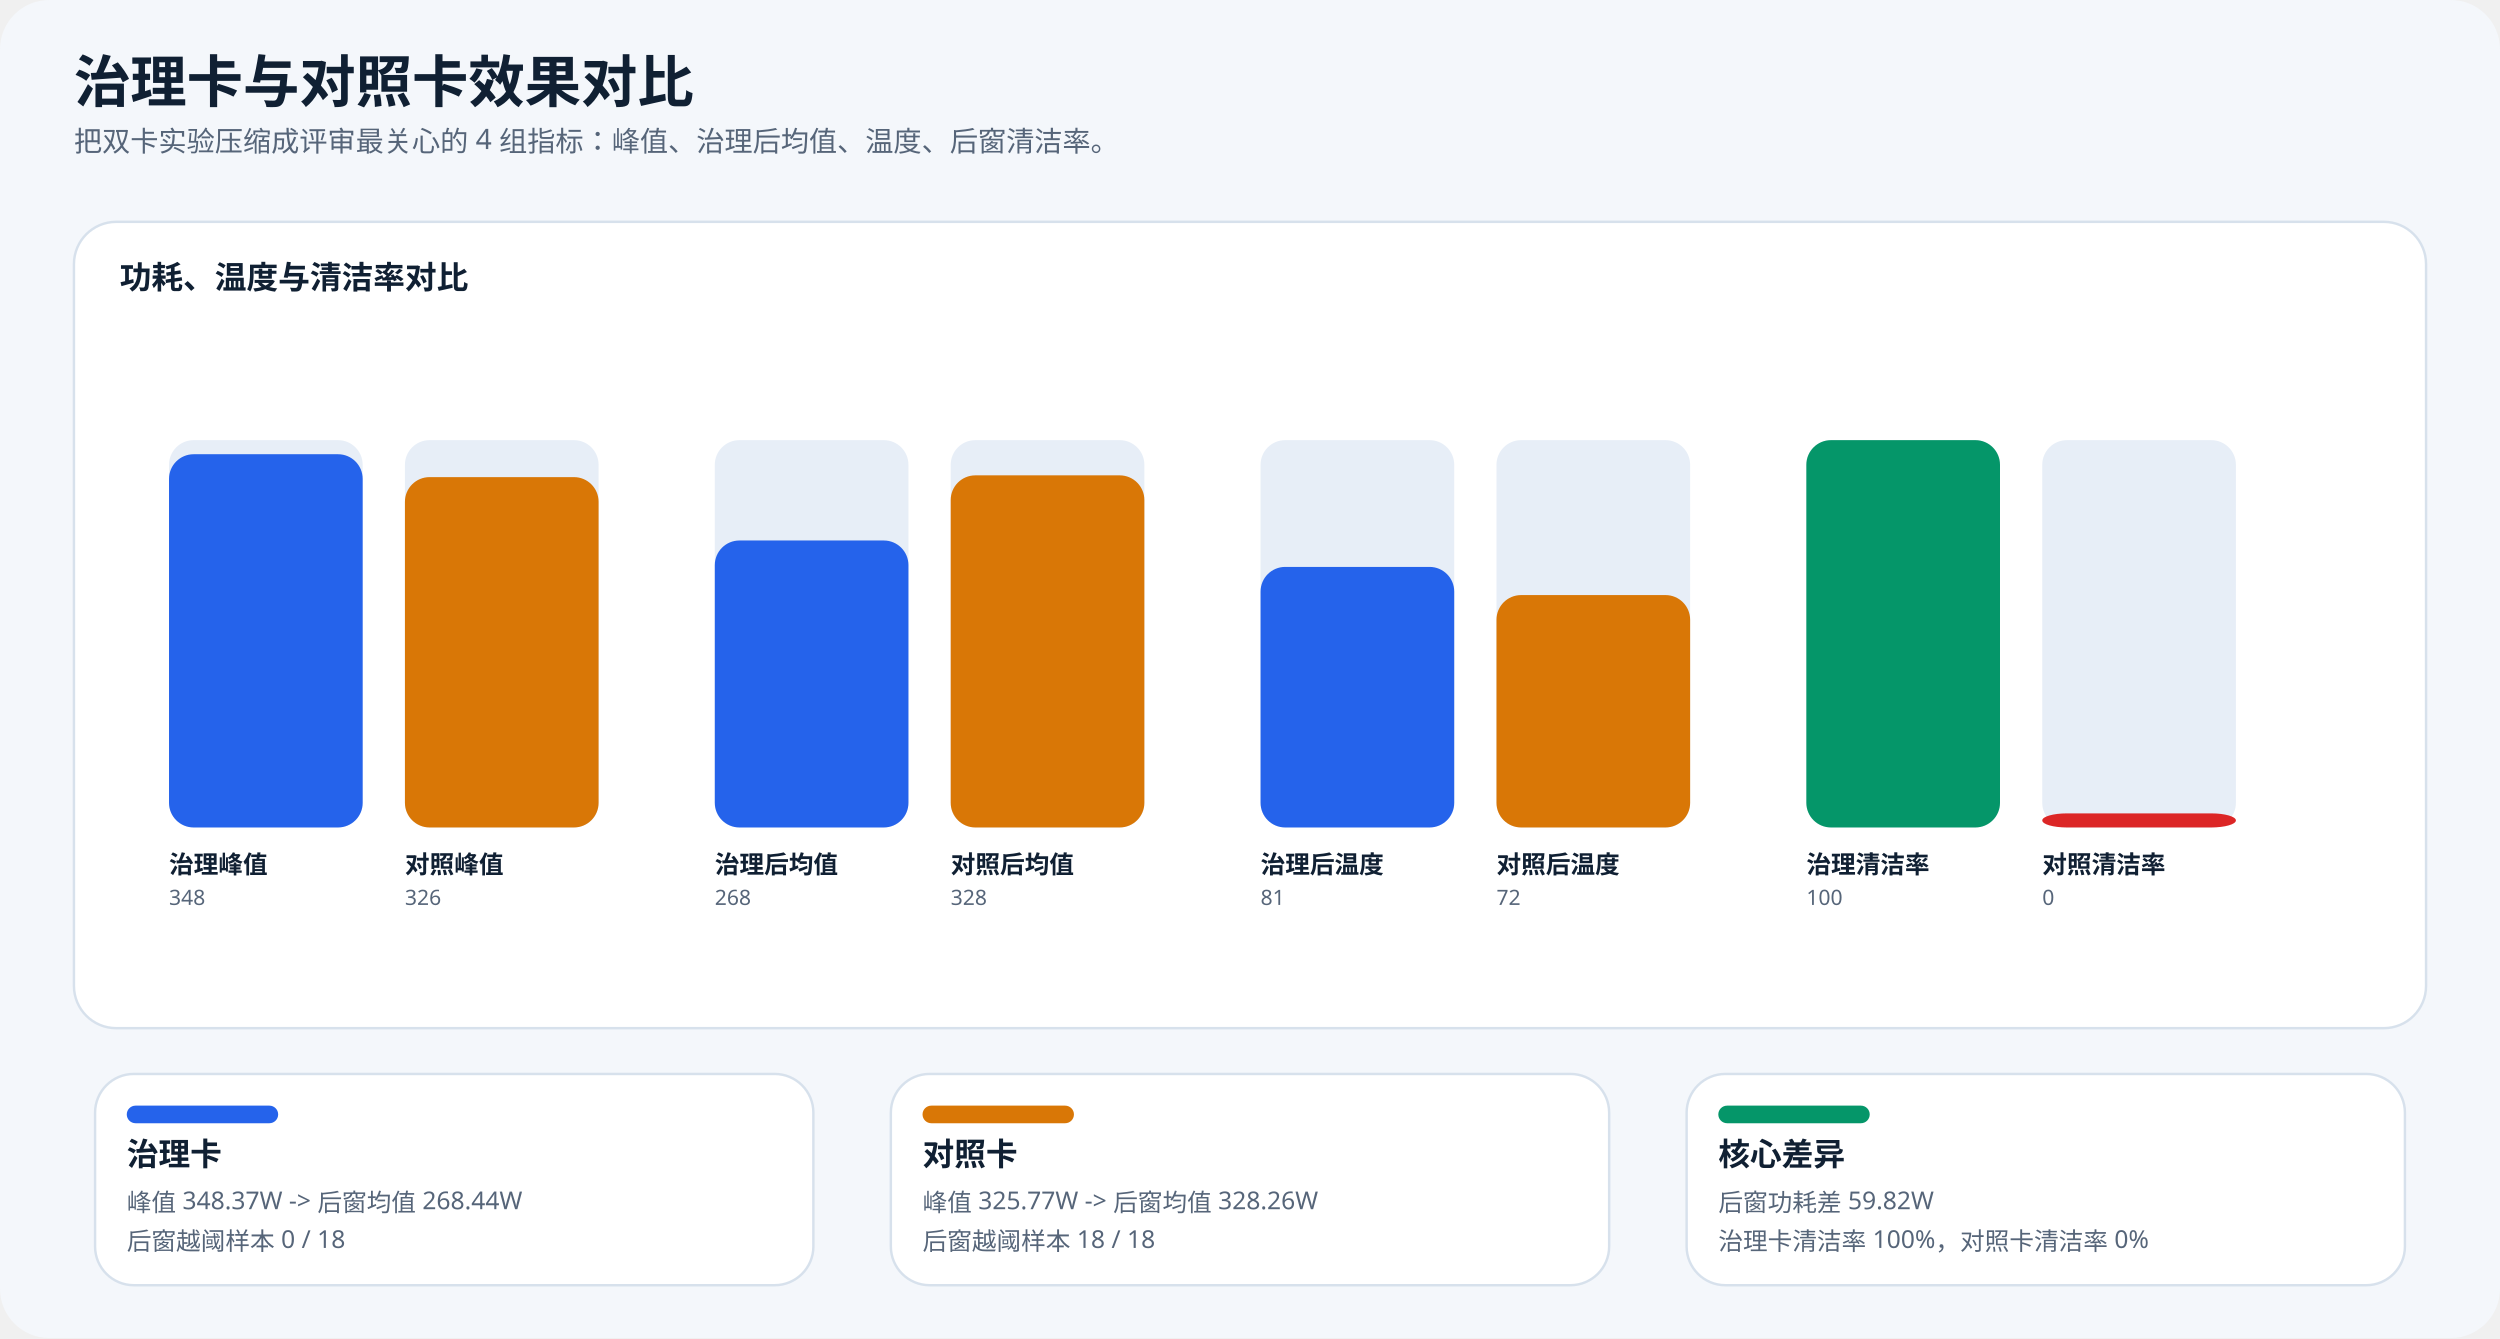
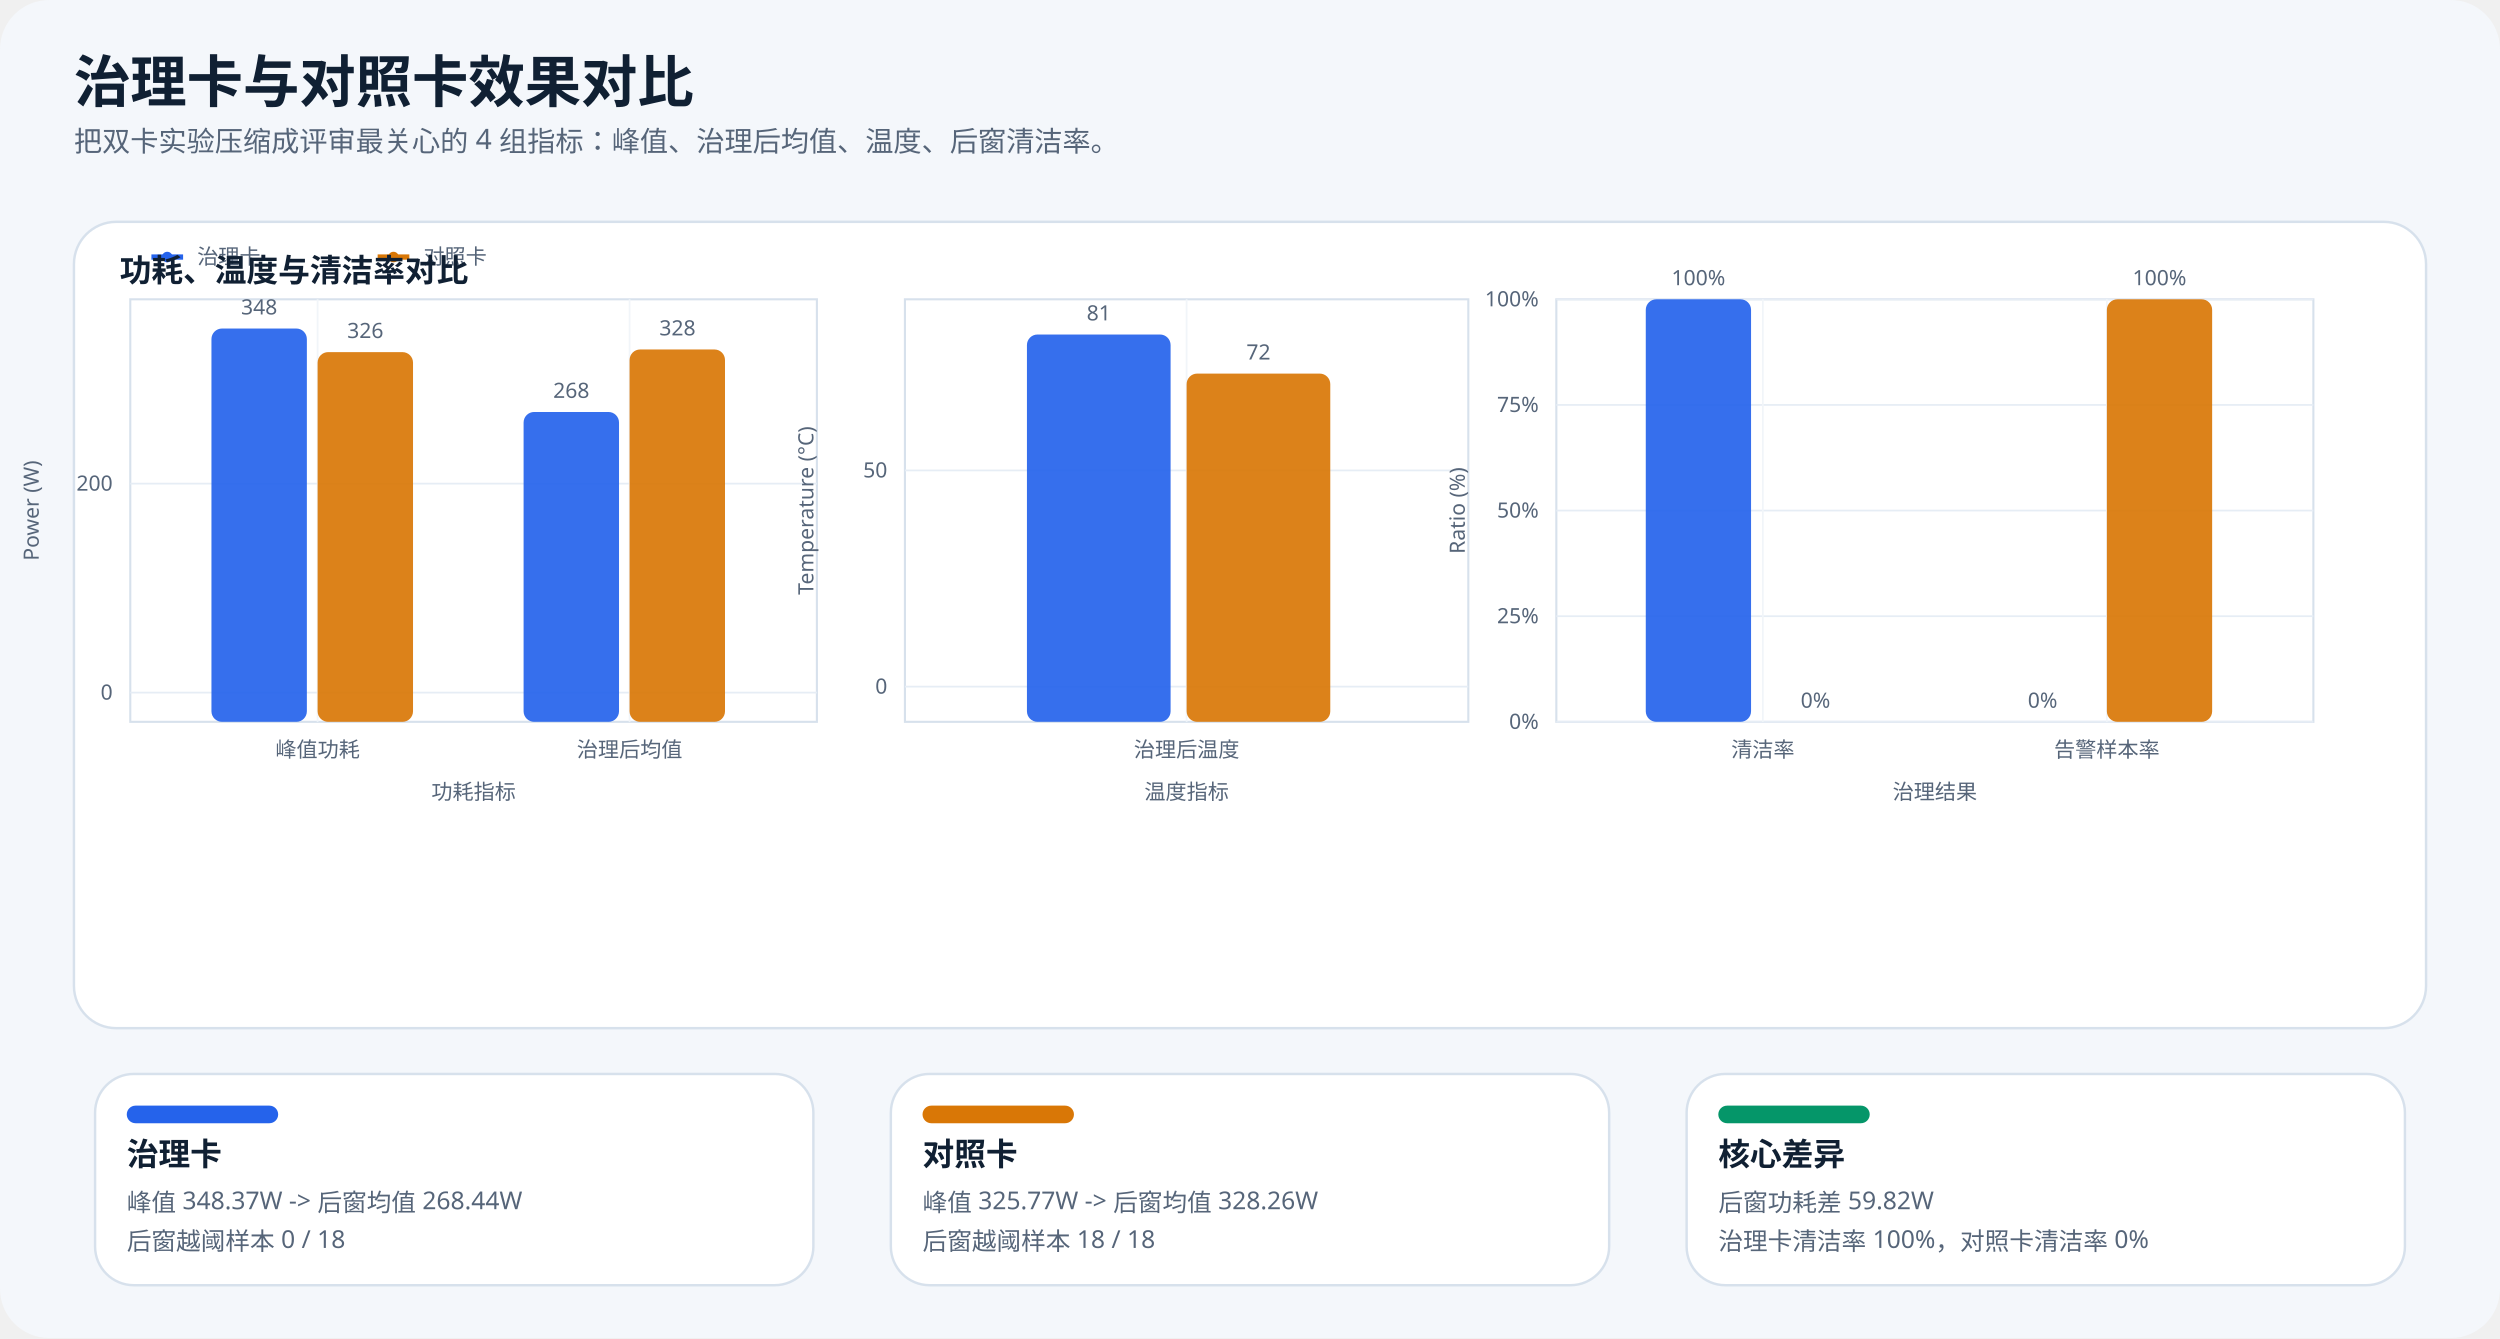
<svg xmlns="http://www.w3.org/2000/svg" width="1420" height="760" viewBox="0 0 1420 760">
  <style>.bg{fill:#F4F7FB}.card{fill:#FFFFFF;stroke:#D7E1EC;stroke-width:1.4}.title{font:700 32px 'Microsoft YaHei','Noto Sans SC',sans-serif;fill:#102033}.subtitle{font:500 16px 'Microsoft YaHei','Noto Sans SC',sans-serif;fill:#566579}.h{font:700 18px 'Microsoft YaHei','Noto Sans SC',sans-serif;fill:#102033}.p{font:500 14px 'Microsoft YaHei','Noto Sans SC',sans-serif;fill:#566579}.s{font:500 12px 'Microsoft YaHei','Noto Sans SC',sans-serif;fill:#566579}.k{font:700 14px 'Microsoft YaHei','Noto Sans SC',sans-serif;fill:#102033}</style>
  <rect class="bg" x="0" y="0" width="1420" height="760" rx="28" />
  <text class="title" x="42" y="58">治理卡与对照卡效果对比</text>
  <text class="subtitle" x="42" y="86">把双卡实验压缩成评审最关心的 4 组指标：峰值、治理后均值、温度、后窗清洁率。</text>
  <rect class="card" x="42" y="126" width="1336" height="458" rx="24" />
-   <text class="h" x="68" y="164">功耗、温度与清洁率对比</text>
-   <rect x="96" y="250" width="110" height="220" rx="14" fill="#E7EEF7" />
-   <rect x="96" y="258" width="110" height="212" rx="14" fill="#2563EB" />
-   <text class="k" x="96" y="496">治理峰值</text>
-   <text class="s" x="96" y="514">348</text>
-   <rect x="230" y="250" width="110" height="220" rx="14" fill="#E7EEF7" />
-   <rect x="230" y="271" width="110" height="199" rx="14" fill="#D97706" />
-   <text class="k" x="230" y="496">对照峰值</text>
-   <text class="s" x="230" y="514">326</text>
-   <rect x="406" y="250" width="110" height="220" rx="14" fill="#E7EEF7" />
-   <rect x="406" y="307" width="110" height="163" rx="14" fill="#2563EB" />
-   <text class="k" x="406" y="496">治理后均值</text>
-   <text class="s" x="406" y="514">268</text>
-   <rect x="540" y="250" width="110" height="220" rx="14" fill="#E7EEF7" />
-   <rect x="540" y="270" width="110" height="200" rx="14" fill="#D97706" />
-   <text class="k" x="540" y="496">对照后均值</text>
-   <text class="s" x="540" y="514">328</text>
-   <rect x="716" y="250" width="110" height="220" rx="14" fill="#E7EEF7" />
-   <rect x="716" y="322" width="110" height="148" rx="14" fill="#2563EB" />
-   <text class="k" x="716" y="496">治理后温度</text>
-   <text class="s" x="716" y="514">81</text>
-   <rect x="850" y="250" width="110" height="220" rx="14" fill="#E7EEF7" />
-   <rect x="850" y="338" width="110" height="132" rx="14" fill="#D97706" />
-   <text class="k" x="850" y="496">对照后温度</text>
-   <text class="s" x="850" y="514">72</text>
-   <rect x="1026" y="250" width="110" height="220" rx="14" fill="#E7EEF7" />
-   <rect x="1026" y="250" width="110" height="220" rx="14" fill="#059669" />
-   <text class="k" x="1026" y="496">治理清洁率</text>
-   <text class="s" x="1026" y="514">100</text>
-   <rect x="1160" y="250" width="110" height="220" rx="14" fill="#E7EEF7" />
-   <rect x="1160" y="462" width="110" height="8" rx="14" fill="#DC2626" />
-   <text class="k" x="1160" y="496">对照清洁率</text>
-   <text class="s" x="1160" y="514">0</text>
+   <rect x="74.0" y="170.0" width="390.0" height="240.0" fill="#FFFFFF" stroke="#D7E1EC" stroke-width="1.2" />
+   <line x1="74.0" y1="393.4" x2="464.0" y2="393.4" stroke="#E6EDF5" stroke-width="1" />
+   <text class="s" x="64.0" y="397.4" text-anchor="end">0</text>
+   <line x1="74.0" y1="274.7" x2="464.0" y2="274.7" stroke="#E6EDF5" stroke-width="1" />
+   <text class="s" x="64.0" y="278.7" text-anchor="end">200</text>
+   <line x1="180.4" y1="170.0" x2="180.4" y2="410.0" stroke="#F1F5F9" stroke-width="1" />
+   <text class="s" x="180.4" y="430.0" text-anchor="middle">峰值功耗</text>
+   <line x1="357.6" y1="170.0" x2="357.6" y2="410.0" stroke="#F1F5F9" stroke-width="1" />
+   <text class="s" x="357.6" y="430.0" text-anchor="middle">治理后均值</text>
+   <text class="s" x="269.0" y="454.0" text-anchor="middle">功耗指标</text>
+   <text class="s" x="22.0" y="290.0" text-anchor="middle" transform="rotate(-90 22.0 290.0)">Power (W)</text>
+   <rect x="120.1" y="186.6" width="54.2" height="223.4" rx="6" fill="#2563EB" opacity="0.92" />
+   <text class="s" x="147.2" y="178.6" text-anchor="middle">348</text>
+   <rect x="180.4" y="200.0" width="54.2" height="210.0" rx="6" fill="#D97706" opacity="0.92" />
+   <text class="s" x="207.5" y="192.0" text-anchor="middle">326</text>
+   <rect x="297.4" y="234.0" width="54.2" height="176.0" rx="6" fill="#2563EB" opacity="0.92" />
+   <text class="s" x="324.5" y="226.0" text-anchor="middle">268</text>
+   <rect x="357.6" y="198.5" width="54.2" height="211.5" rx="6" fill="#D97706" opacity="0.92" />
+   <text class="s" x="384.8" y="190.5" text-anchor="middle">328</text>
+   <rect x="514.0" y="170.0" width="320.0" height="240.0" fill="#FFFFFF" stroke="#D7E1EC" stroke-width="1.2" />
+   <line x1="514.0" y1="390.0" x2="834.0" y2="390.0" stroke="#E6EDF5" stroke-width="1" />
+   <text class="s" x="504.0" y="394.0" text-anchor="end">0</text>
+   <line x1="514.0" y1="267.2" x2="834.0" y2="267.2" stroke="#E6EDF5" stroke-width="1" />
+   <text class="s" x="504.0" y="271.2" text-anchor="end">50</text>
+   <line x1="674.0" y1="170.0" x2="674.0" y2="410.0" stroke="#F1F5F9" stroke-width="1" />
+   <text class="s" x="674.0" y="430.0" text-anchor="middle">治理后温度</text>
+   <text class="s" x="674.0" y="454.0" text-anchor="middle">温度指标</text>
+   <text class="s" x="462.0" y="290.0" text-anchor="middle" transform="rotate(-90 462.0 290.0)">Temperature (°C)</text>
+   <rect x="583.3" y="190.0" width="81.6" height="220.0" rx="6" fill="#2563EB" opacity="0.92" />
+   <text class="s" x="624.1" y="182.0" text-anchor="middle">81</text>
+   <rect x="674.0" y="212.2" width="81.6" height="197.8" rx="6" fill="#D97706" opacity="0.92" />
+   <text class="s" x="714.8" y="204.2" text-anchor="middle">72</text>
+   <rect x="884.0" y="170.0" width="430.0" height="240.0" fill="#FFFFFF" stroke="#D7E1EC" stroke-width="1.2" />
+   <line x1="884.0" y1="410.0" x2="1314.0" y2="410.0" stroke="#E6EDF5" stroke-width="1" />
+   <text class="s" x="874.0" y="414.0" text-anchor="end">0%</text>
+   <line x1="884.0" y1="350.0" x2="1314.0" y2="350.0" stroke="#E6EDF5" stroke-width="1" />
+   <text class="s" x="874.0" y="354.0" text-anchor="end">25%</text>
+   <line x1="884.0" y1="290.0" x2="1314.0" y2="290.0" stroke="#E6EDF5" stroke-width="1" />
+   <text class="s" x="874.0" y="294.0" text-anchor="end">50%</text>
+   <line x1="884.0" y1="230.0" x2="1314.0" y2="230.0" stroke="#E6EDF5" stroke-width="1" />
+   <text class="s" x="874.0" y="234.0" text-anchor="end">75%</text>
+   <line x1="884.0" y1="170.0" x2="1314.0" y2="170.0" stroke="#E6EDF5" stroke-width="1" />
+   <text class="s" x="874.0" y="174.0" text-anchor="end">100%</text>
+   <line x1="1001.3" y1="170.0" x2="1001.3" y2="410.0" stroke="#F1F5F9" stroke-width="1" />
+   <text class="s" x="1001.3" y="430.0" text-anchor="middle">清洁率</text>
+   <line x1="1196.7" y1="170.0" x2="1196.7" y2="410.0" stroke="#F1F5F9" stroke-width="1" />
+   <text class="s" x="1196.7" y="430.0" text-anchor="middle">告警样本率</text>
+   <text class="s" x="1099.0" y="454.0" text-anchor="middle">治理结果</text>
+   <text class="s" x="832.0" y="290.0" text-anchor="middle" transform="rotate(-90 832.0 290.0)">Ratio (%)</text>
+   <rect x="934.8" y="170.0" width="59.8" height="240.0" rx="6" fill="#2563EB" opacity="0.92" />
+   <text class="s" x="964.7" y="162.0" text-anchor="middle">100%</text>
+   <rect x="1001.3" y="410.0" width="59.8" height="0.0" rx="6" fill="#D97706" opacity="0.92" />
+   <text class="s" x="1031.2" y="402.0" text-anchor="middle">0%</text>
+   <rect x="1130.3" y="410.0" width="59.8" height="0.0" rx="6" fill="#2563EB" opacity="0.92" />
+   <text class="s" x="1160.2" y="402.0" text-anchor="middle">0%</text>
+   <rect x="1196.7" y="170.0" width="59.8" height="240.0" rx="6" fill="#D97706" opacity="0.92" />
+   <text class="s" x="1226.6" y="162.0" text-anchor="middle">100%</text>
+   <line x1="86.0" y1="146.0" x2="104.0" y2="146.0" stroke="#2563EB" stroke-width="3" />
+   <circle cx="95.0" cy="146.0" r="3" fill="#2563EB" />
+   <text class="s" x="112.0" y="150.0">治理卡</text>
+   <line x1="214.5" y1="146.0" x2="232.5" y2="146.0" stroke="#D97706" stroke-width="3" />
+   <circle cx="223.5" cy="146.0" r="3" fill="#D97706" />
+   <text class="s" x="240.5" y="150.0">对照卡</text>
+   <text class="h" x="68" y="160">功耗、温度与清洁率对比</text>
  <rect class="card" x="54" y="610" width="408" height="120" rx="22" />
  <rect x="72" y="628" width="86" height="10" rx="5" fill="#2563EB" />
  <text class="h" x="72" y="662">治理卡</text>
  <text class="p" x="72" y="688">
    <tspan x="72" dy="0">峰值 348.37W -&gt; 后窗均值 268.44W</tspan>
    <tspan x="72" dy="22">后窗越阈样本 0 / 18</tspan>
  </text>
  <rect class="card" x="506" y="610" width="408" height="120" rx="22" />
  <rect x="524" y="628" width="86" height="10" rx="5" fill="#D97706" />
  <text class="h" x="524" y="662">对照卡</text>
  <text class="p" x="524" y="688">
    <tspan x="524" dy="0">峰值 325.77W -&gt; 后窗均值 328.26W</tspan>
    <tspan x="524" dy="22">后窗越阈样本 18 / 18</tspan>
  </text>
  <rect class="card" x="958" y="610" width="408" height="120" rx="22" />
  <rect x="976" y="628" width="86" height="10" rx="5" fill="#059669" />
  <text class="h" x="976" y="662">核心差异</text>
  <text class="p" x="976" y="688">
    <tspan x="976" dy="0">后窗功耗差 59.82W</tspan>
    <tspan x="976" dy="22">治理卡清洁率 100%，对照卡清洁率 0%</tspan>
  </text>
</svg>
